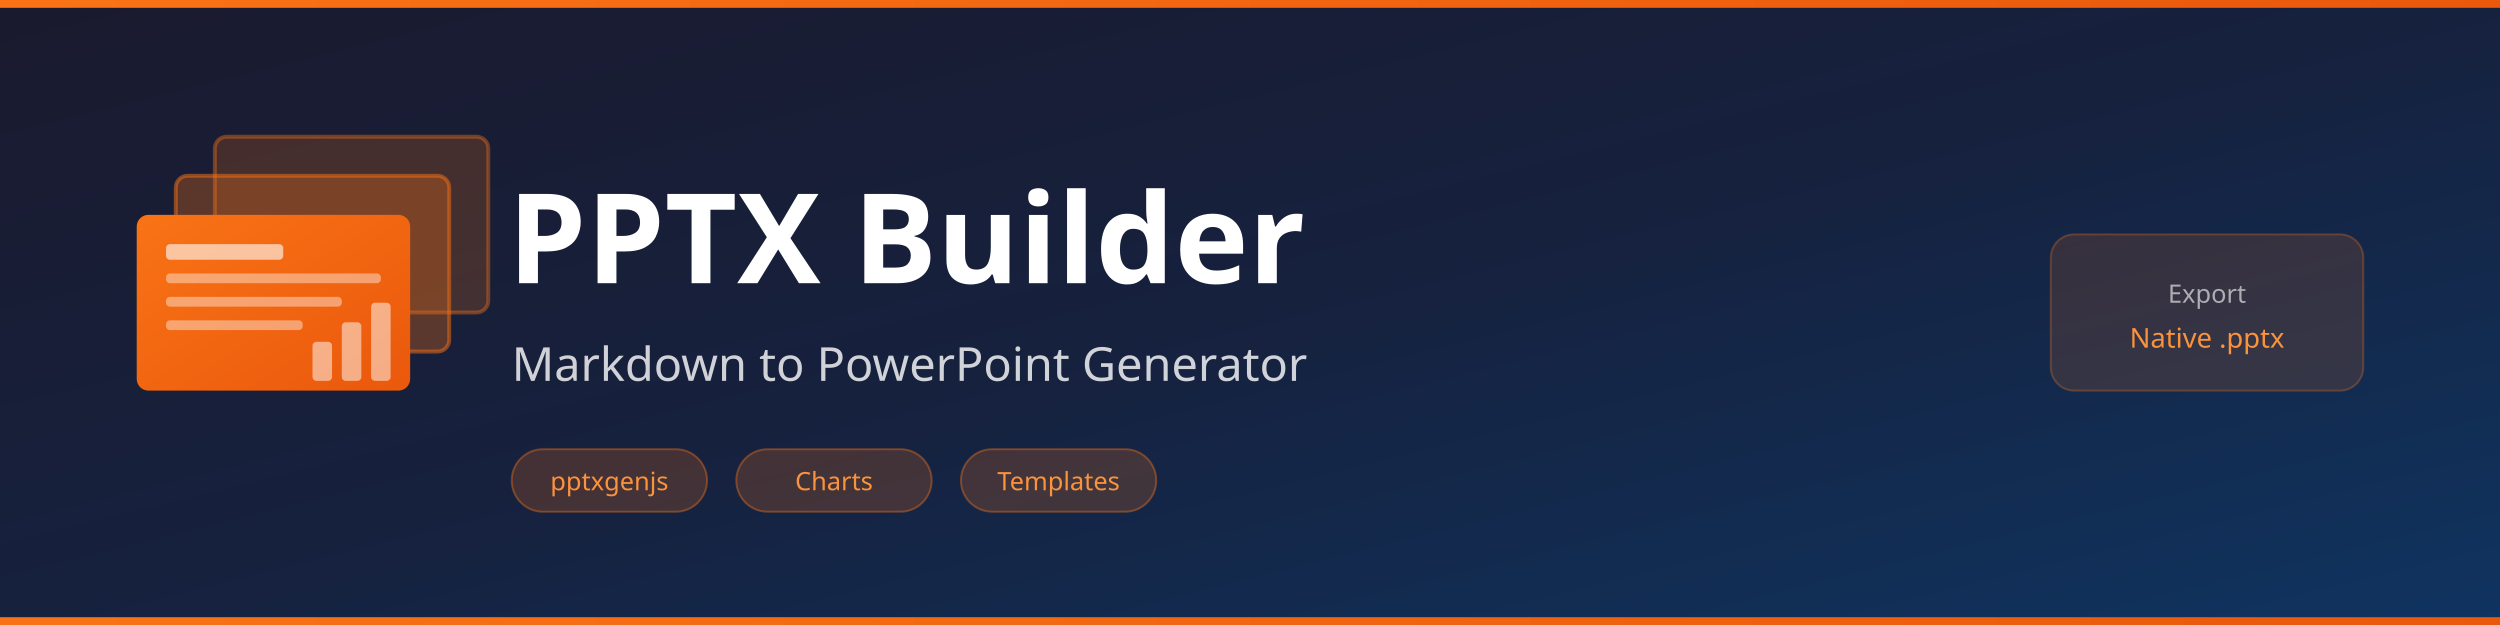
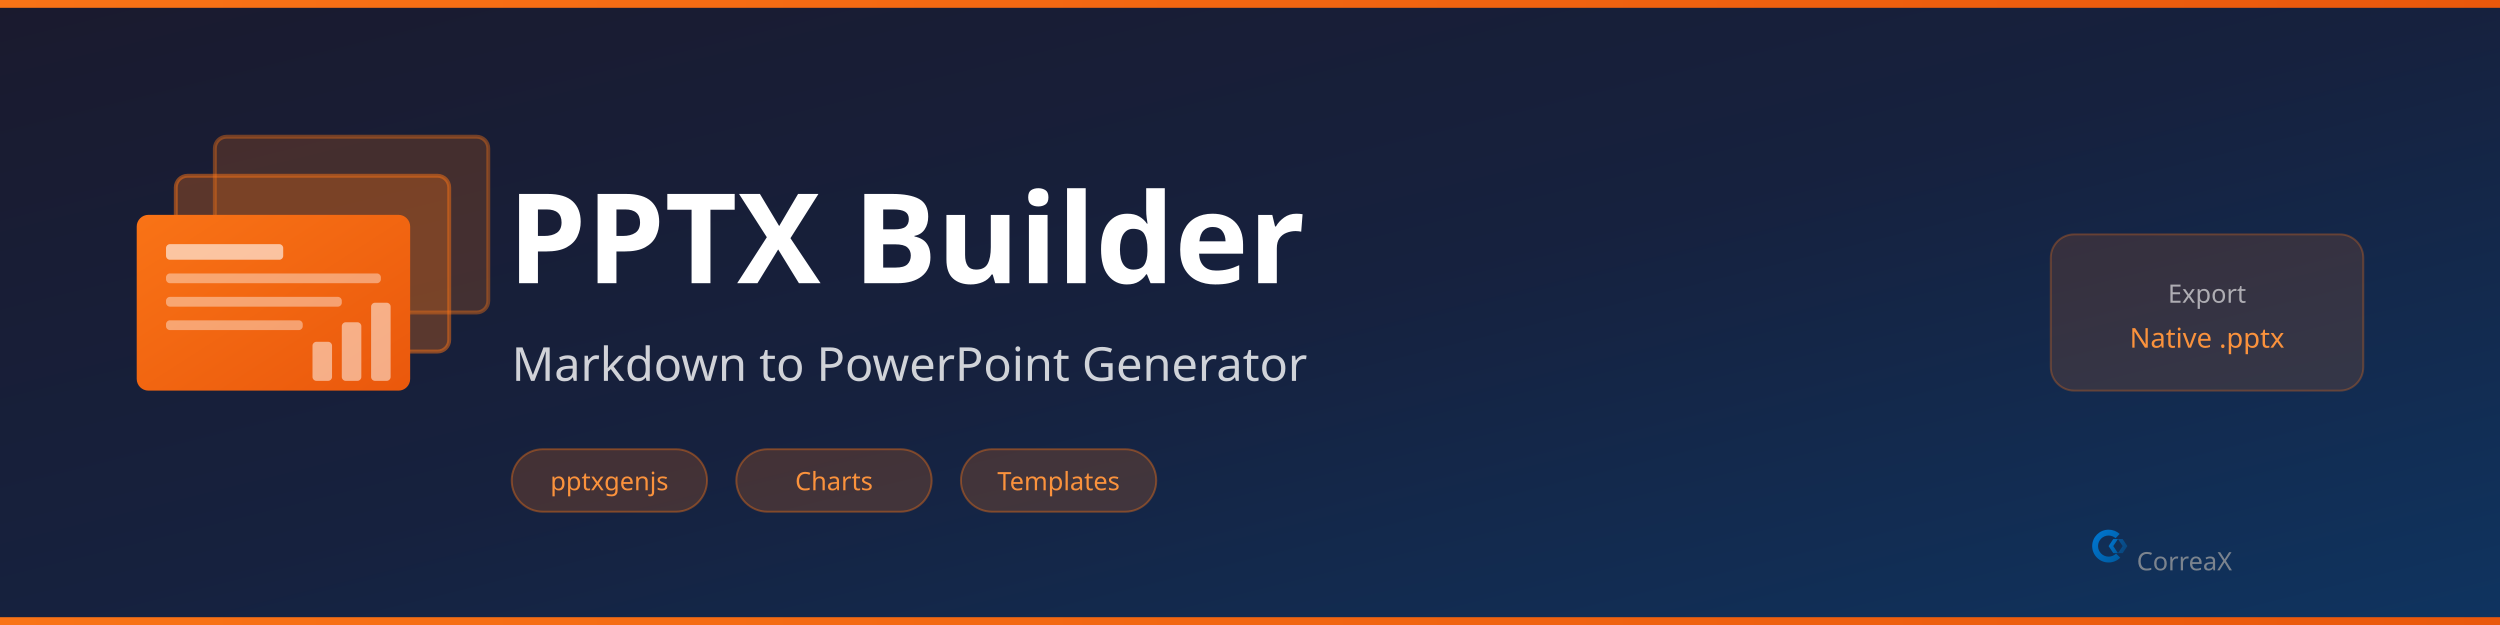
<svg xmlns="http://www.w3.org/2000/svg" viewBox="0 0 1280 320">
  <defs>
    <linearGradient id="bgGrad" x1="0%" y1="0%" x2="100%" y2="100%">
      <stop offset="0%" stop-color="#1a1a2e" />
      <stop offset="50%" stop-color="#16213e" />
      <stop offset="100%" stop-color="#0f3460" />
    </linearGradient>
    <linearGradient id="accentGrad" x1="0%" y1="0%" x2="100%" y2="0%">
      <stop offset="0%" stop-color="#f97316" />
      <stop offset="100%" stop-color="#ea580c" />
    </linearGradient>
    <linearGradient id="slideGrad" x1="0%" y1="0%" x2="100%" y2="100%">
      <stop offset="0%" stop-color="#f97316" />
      <stop offset="100%" stop-color="#ea580c" />
+     </linearGradient>
+     <linearGradient id="cxGrad" x1="0%" y1="0%" x2="100%" y2="100%">
+       <stop offset="0%" stop-color="#0078d4" />
+       <stop offset="100%" stop-color="#005a9e" />
    </linearGradient>
  </defs>
  <rect width="1280" height="320" fill="url(#bgGrad)" />
  <rect x="0" y="0" width="1280" height="4" fill="url(#accentGrad)" />
  <rect x="0" y="316" width="1280" height="4" fill="url(#accentGrad)" />
  <g transform="translate(70, 70)">
    <rect x="40" y="0" width="140" height="90" rx="6" fill="rgba(249,115,22,0.2)" stroke="rgba(249,115,22,0.4)" stroke-width="2" />
    <rect x="20" y="20" width="140" height="90" rx="6" fill="rgba(249,115,22,0.3)" stroke="rgba(249,115,22,0.5)" stroke-width="2" />
    <rect x="0" y="40" width="140" height="90" rx="6" fill="url(#slideGrad)" />
    <rect x="15" y="55" width="60" height="8" rx="2" fill="rgba(255,255,255,0.6)" />
    <rect x="15" y="70" width="110" height="5" rx="2" fill="rgba(255,255,255,0.4)" />
    <rect x="15" y="82" width="90" height="5" rx="2" fill="rgba(255,255,255,0.4)" />
    <rect x="15" y="94" width="70" height="5" rx="2" fill="rgba(255,255,255,0.4)" />
    <rect x="90" y="105" width="10" height="20" rx="2" fill="rgba(255,255,255,0.5)" />
    <rect x="105" y="95" width="10" height="30" rx="2" fill="rgba(255,255,255,0.5)" />
    <rect x="120" y="85" width="10" height="40" rx="2" fill="rgba(255,255,255,0.5)" />
  </g>
  <text x="260" y="145" font-family="Segoe UI, system-ui, sans-serif" font-size="64" font-weight="700" fill="#ffffff">
    PPTX Builder
  </text>
  <text x="262" y="195" font-family="Segoe UI, system-ui, sans-serif" font-size="24" fill="rgba(255,255,255,0.8)">
    Markdown to PowerPoint Generator
  </text>
  <g transform="translate(262, 230)">
    <rect x="0" y="0" width="100" height="32" rx="16" fill="rgba(249,115,22,0.2)" stroke="rgba(249,115,22,0.4)" stroke-width="1" />
    <text x="50" y="21" text-anchor="middle" font-family="Segoe UI, system-ui, sans-serif" font-size="13" fill="#fb923c">pptxgenjs</text>
    <rect x="115" y="0" width="100" height="32" rx="16" fill="rgba(249,115,22,0.2)" stroke="rgba(249,115,22,0.4)" stroke-width="1" />
    <text x="165" y="21" text-anchor="middle" font-family="Segoe UI, system-ui, sans-serif" font-size="13" fill="#fb923c">Charts</text>
    <rect x="230" y="0" width="100" height="32" rx="16" fill="rgba(249,115,22,0.2)" stroke="rgba(249,115,22,0.4)" stroke-width="1" />
    <text x="280" y="21" text-anchor="middle" font-family="Segoe UI, system-ui, sans-serif" font-size="13" fill="#fb923c">Templates</text>
  </g>
  <g transform="translate(1050, 120)">
    <rect x="0" y="0" width="160" height="80" rx="12" fill="rgba(249,115,22,0.15)" stroke="rgba(249,115,22,0.3)" stroke-width="1" />
    <text x="80" y="35" text-anchor="middle" font-family="Segoe UI, system-ui, sans-serif" font-size="13" fill="rgba(255,255,255,0.6)">Export</text>
    <text x="80" y="58" text-anchor="middle" font-family="Segoe UI, system-ui, sans-serif" font-size="14" fill="#fb923c">Native .pptx</text>
  </g>
+   <g transform="translate(1070, 270)">
+     <g transform="scale(0.6)">
+       <path d="M16 2C8.268 2 2 8.268 2 16s6.268 14 14 14c3.866 0 7.389-1.568 9.928-4.1l-3.535-3.536A9.002 9.002 0 0116 25c-4.97 0-9-4.03-9-9s4.03-9 9-9c2.29 0 4.38.857 5.971 2.268l3.464-3.639C22.993 3.352 19.66 2 16 2z" fill="url(#cxGrad)" />
+       <path d="M20 10l-4 6 4 6h4l-4-6 4-6h-4z" fill="url(#cxGrad)" />
+       <path d="M24 10l4 6-4 6h4l4-6-4-6h-4z" fill="url(#cxGrad)" opacity="0.5" />
+     </g>
+     <text x="24" y="22" font-family="Segoe UI, system-ui, sans-serif" font-size="13" fill="rgba(160,160,160,0.75)">CorreaX</text>
+   </g>
</svg>
